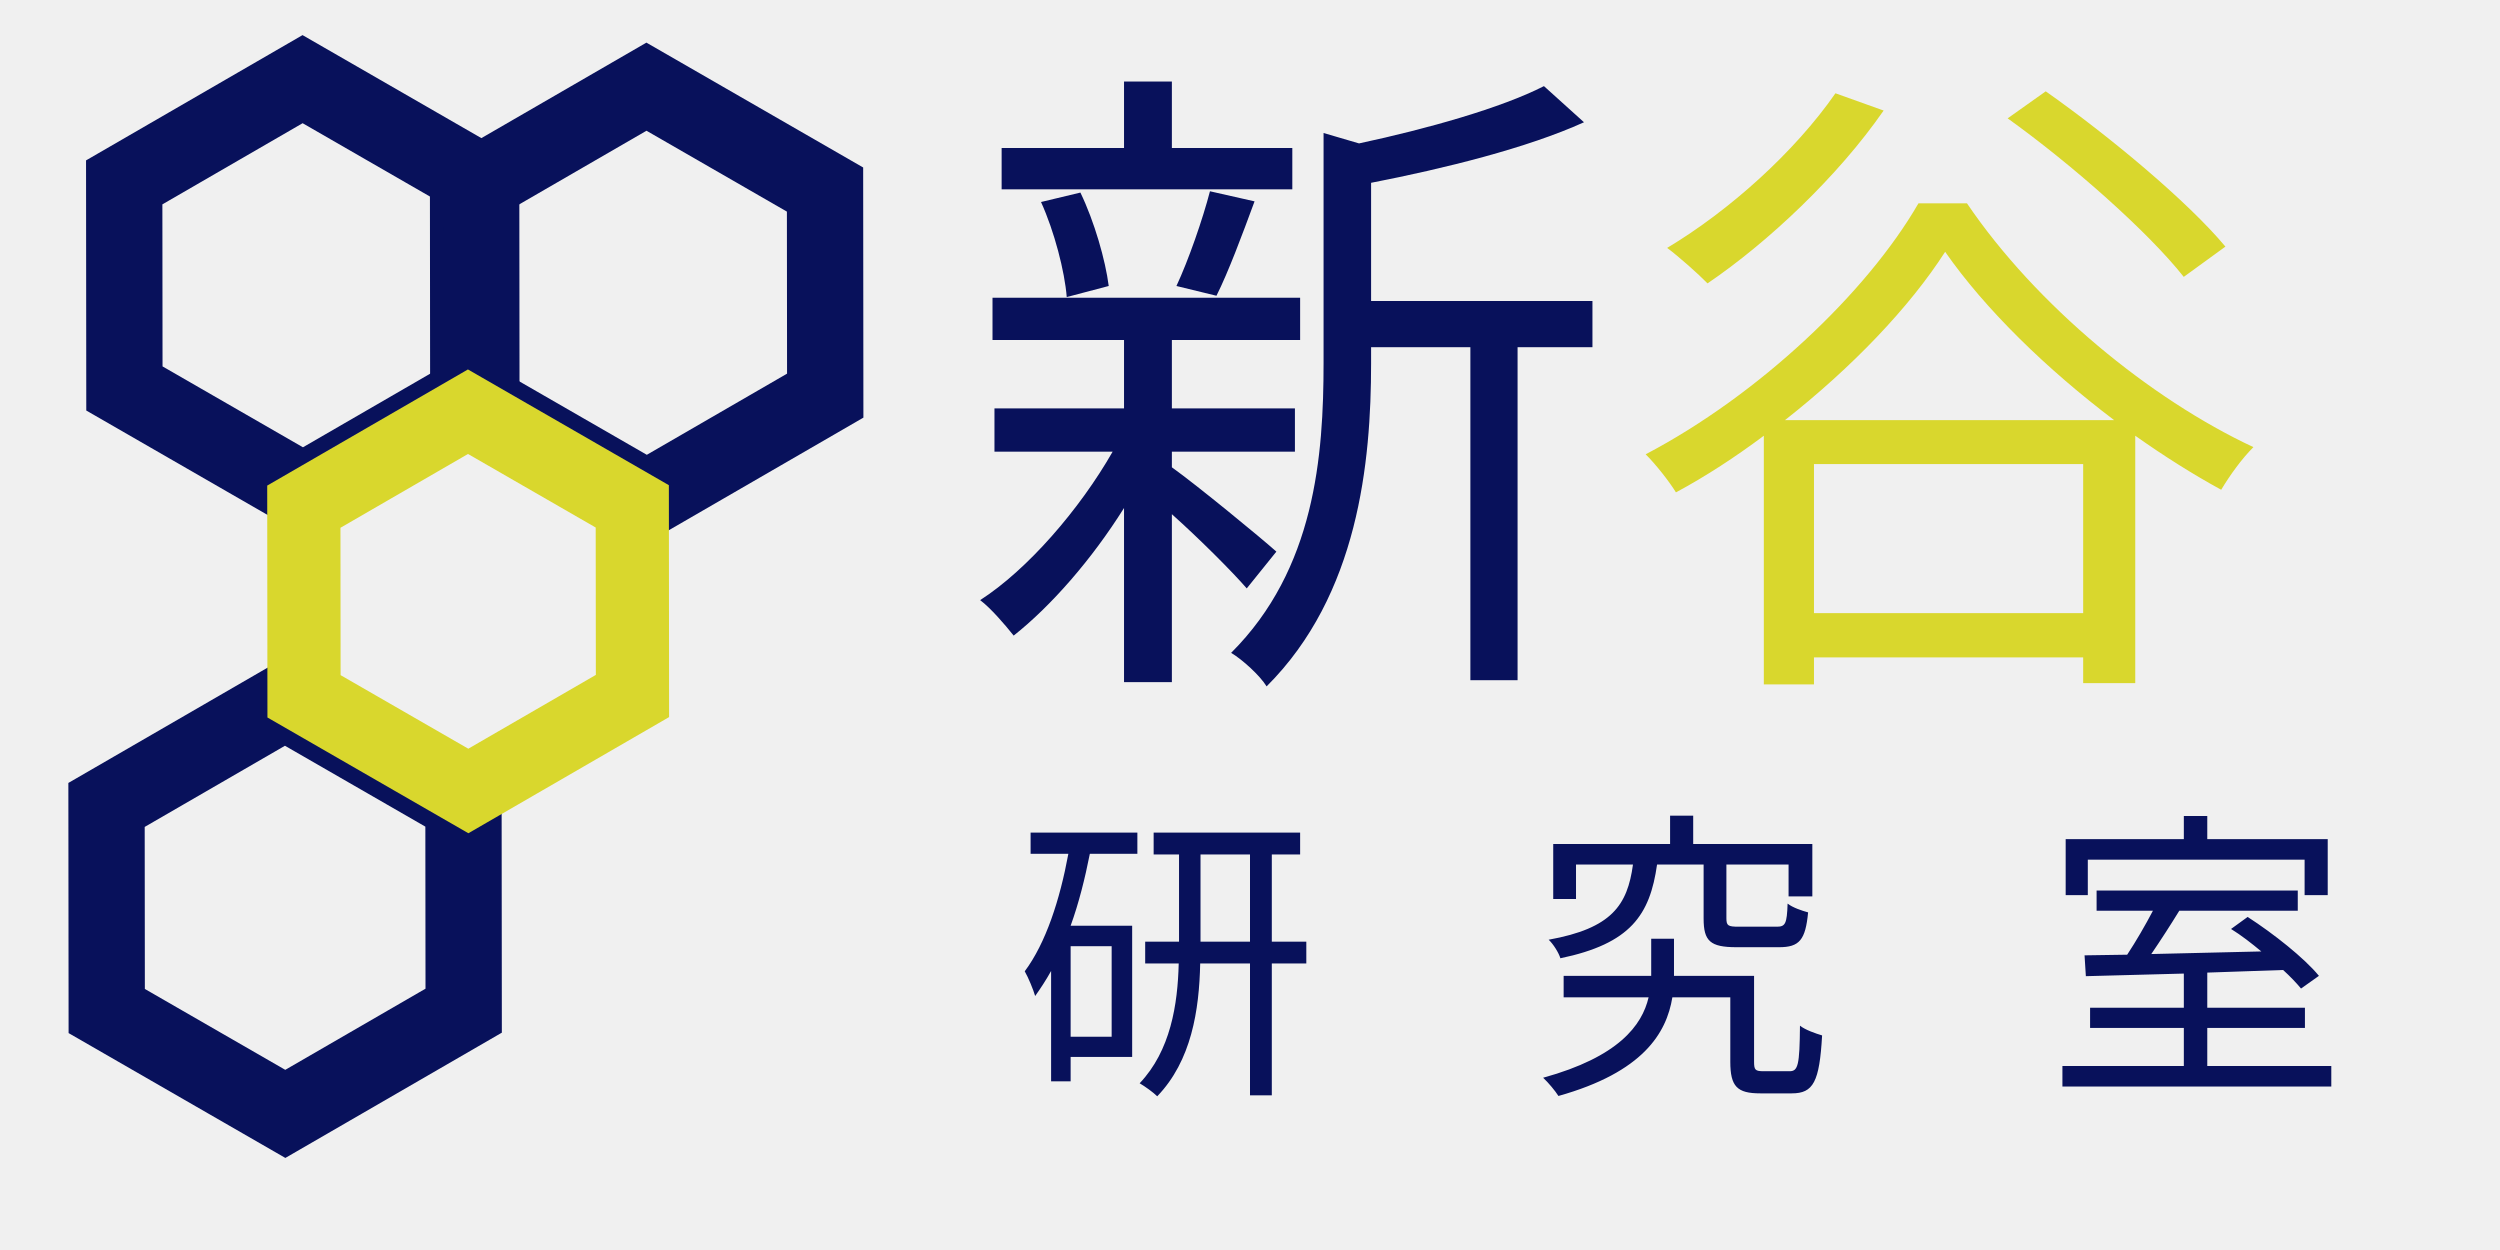
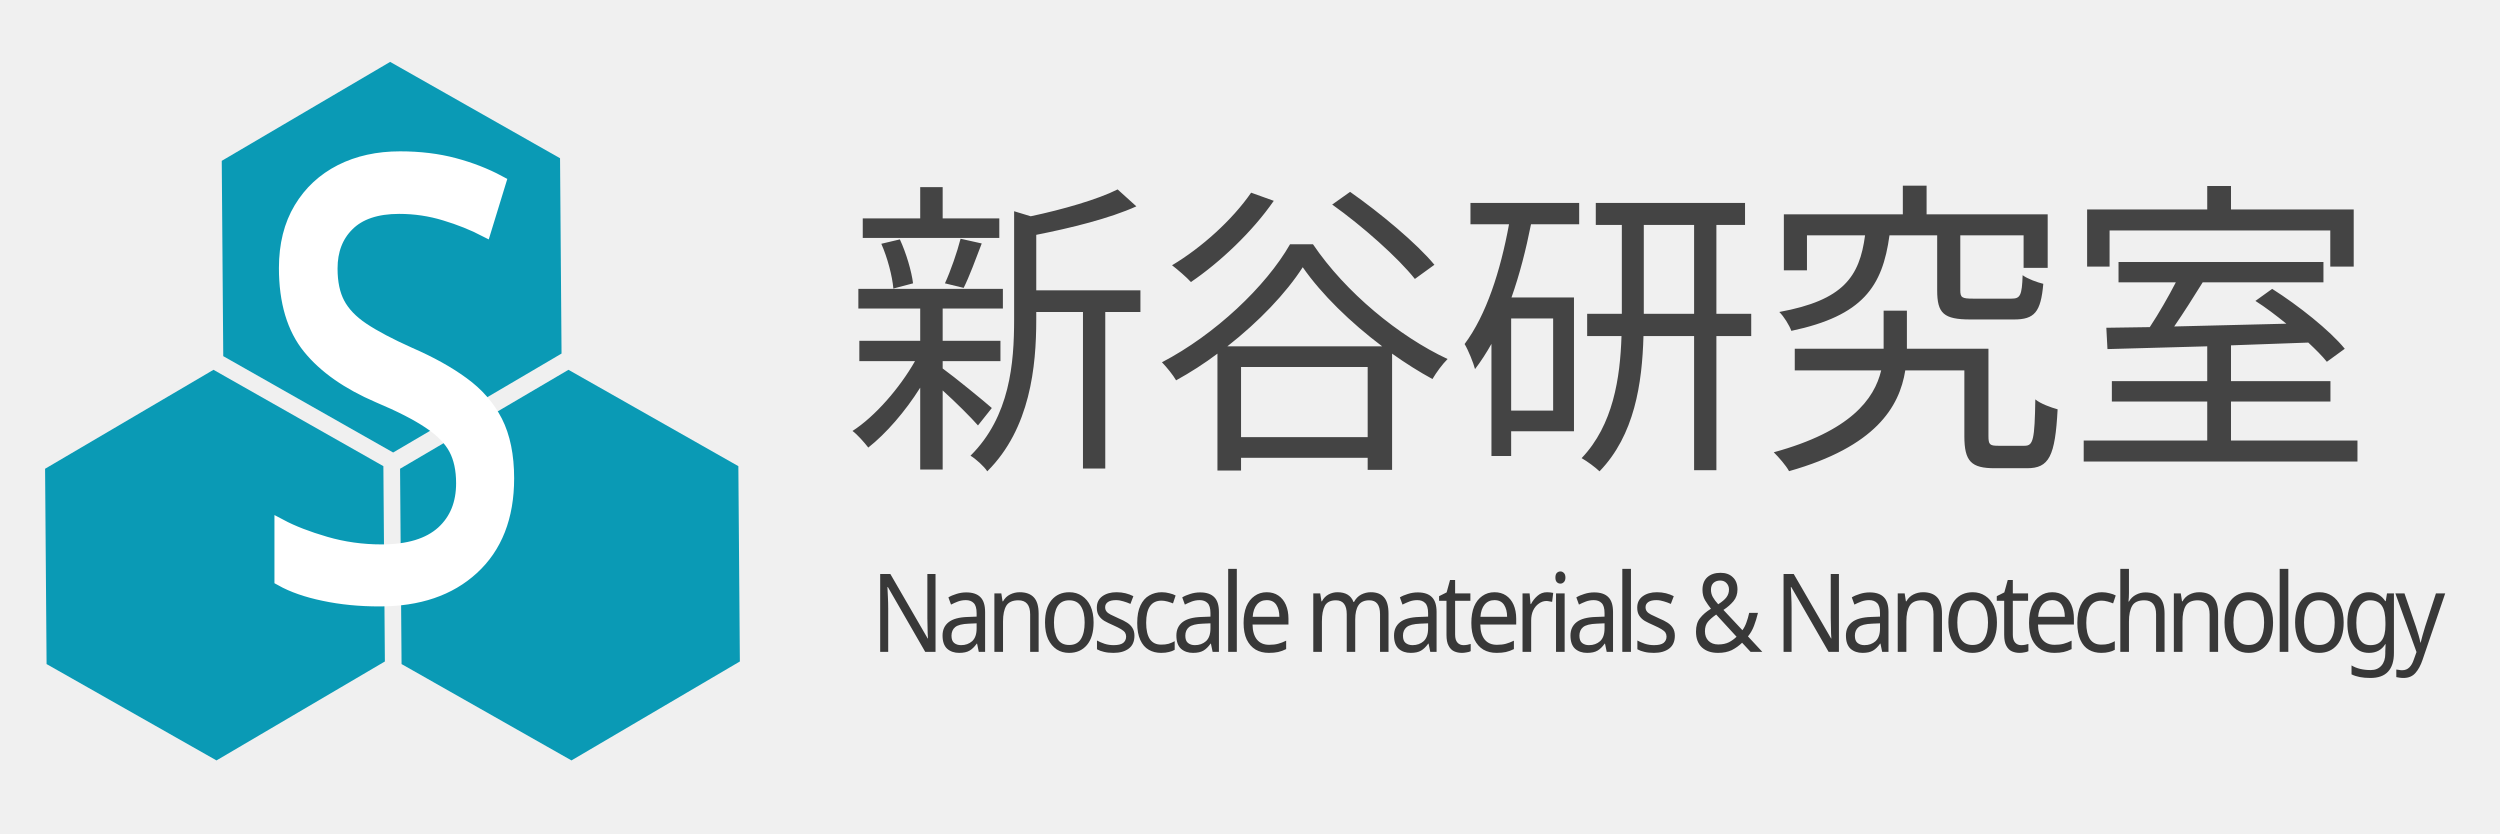
- <svg xmlns="http://www.w3.org/2000/svg" width="120" height="60" id="svg5294" version="1.1">
-   <defs id="defs5296" />
-   <g id="layer1" transform="translate(0,-992.3622)">
-     <path style="color:#000000;fill:#1111e5;fill-opacity:0;stroke:#08115b;stroke-width:7.669;stroke-linecap:butt;stroke-linejoin:miter;stroke-miterlimit:3.9;stroke-opacity:1;stroke-dasharray:none;stroke-dashoffset:0;marker:none;visibility:visible;display:inline;overflow:visible;enable-background:accumulate" id="path5837-4" d="M 54.422,39.292 34.46,44.826 19.686,30.305 24.875,10.25 44.837,4.716 59.611,19.237 z" transform="matrix(0.462195,-0.1200664,0.1200664,0.462195,-7.614509,1029.248)" />
-     <path style="color:#000000;fill:#1111e5;fill-opacity:0;stroke:#08115b;stroke-width:7.67;stroke-linecap:butt;stroke-linejoin:miter;stroke-miterlimit:3.9;stroke-opacity:1;stroke-dasharray:none;stroke-dashoffset:0;marker:none;visibility:visible;display:inline;overflow:visible;enable-background:accumulate" id="path5837-3" d="M 54.422,39.292 34.46,44.826 19.686,30.305 24.875,10.25 44.837,4.716 59.611,19.237 z" transform="matrix(0.462195,-0.1200664,0.1200664,0.462195,9.739839,999.7265)" />
-     <path style="color:#000000;fill:#1111e5;fill-opacity:0;stroke:#08115b;stroke-width:7.669;stroke-linecap:butt;stroke-linejoin:miter;stroke-miterlimit:3.9;stroke-opacity:1;stroke-dasharray:none;stroke-dashoffset:0;marker:none;visibility:visible;display:inline;overflow:visible;enable-background:accumulate" id="path5837-40" d="M 54.422,39.292 34.46,44.826 19.686,30.305 24.875,10.25 44.837,4.716 59.611,19.237 z" transform="matrix(0.462195,-0.1200664,0.1200664,0.462195,-6.765654,999.3654)" />
-     <path style="color:#000000;fill:#1111e5;fill-opacity:0;stroke:#d9d72d;stroke-width:7.997;stroke-linecap:butt;stroke-linejoin:miter;stroke-miterlimit:3.9;stroke-opacity:1;stroke-dasharray:none;stroke-dashoffset:0;marker:none;visibility:visible;display:inline;overflow:visible;enable-background:accumulate" id="path5837" d="M 54.422,39.292 34.46,44.826 19.686,30.305 24.875,10.25 44.837,4.716 59.611,19.237 z" transform="matrix(0.4252892,-0.1104792,0.1104792,0.4252892,2.872521,1015.072)" />
-     <text xml:space="preserve" style="font-size:31.539px;font-style:normal;font-variant:normal;font-weight:normal;font-stretch:normal;line-height:125%;letter-spacing:6.27px;word-spacing:0px;fill:#08115b;fill-opacity:1;stroke:none;font-family:HGPGothicE;-inkscape-font-specification:HGPGothicE" x="46.155" y="1022.652" id="text5884">
-       <tspan id="tspan5886" x="46.155" y="1022.652">新<tspan style="letter-spacing:6.27px;fill:#d9d72d;fill-opacity:1" id="tspan5943">谷</tspan>
-       </tspan>
-       <tspan x="46.155" y="1062.076" id="tspan5888" />
+ <svg xmlns="http://www.w3.org/2000/svg" width="240" height="80" viewBox="0 0 240 80" id="svg2" version="1.1">
+   <defs id="defs4" />
+   <g id="layer1" transform="translate(0,-972.3623)">
+     <path style="opacity:1;fill:#00accd;fill-opacity:0;fill-rule:nonzero;stroke:none;stroke-width:6.2;stroke-linecap:square;stroke-linejoin:round;stroke-miterlimit:4;stroke-dasharray:none;stroke-dashoffset:0;stroke-opacity:0.981" id="path4136" d="m -100.541,776.521 c -135.117,110.741 -783.281,-183.835 -374.123,-496.548 409.159,-312.713 58.172,603.473 629.2,-59.091 571.028,-662.564 501.732,-169.454 10.486,337.419 -491.246,506.874 174.72,-961.325 -669.206,-883.629 -843.927,77.697 419.504,39.329 414.129,36.935 -5.376,-2.394 124.631,954.173 -10.486,1064.914 z" />
+     <path style="opacity:1;fill:#0a9ab5;fill-opacity:1;fill-rule:nonzero;stroke:none;stroke-width:6.2;stroke-linecap:square;stroke-linejoin:round;stroke-miterlimit:4;stroke-dasharray:none;stroke-dashoffset:0;stroke-opacity:0.981" id="path4138" d="m 53.908,1006.304 -16.166,9.499 -16.31,-9.25 -0.144,-18.75 16.166,-9.5 16.31,9.25 z" />
+     <path style="opacity:1;fill:#0a9ab5;fill-opacity:1;fill-rule:nonzero;stroke:none;stroke-width:6.2;stroke-linecap:square;stroke-linejoin:round;stroke-miterlimit:4;stroke-dasharray:none;stroke-dashoffset:0;stroke-opacity:0.981" id="path4138-4" d="m 36.948,1035.864 -16.166,9.499 -16.31,-9.25 -0.144,-18.75 16.166,-9.5 16.31,9.25 z" />
+     <path style="opacity:1;fill:#0a9ab5;fill-opacity:1;fill-rule:nonzero;stroke:none;stroke-width:6.2;stroke-linecap:square;stroke-linejoin:round;stroke-miterlimit:4;stroke-dasharray:none;stroke-dashoffset:0;stroke-opacity:0.981" id="path4138-0" d="m 71.026,1035.864 -16.166,9.499 -16.31,-9.25 -0.144,-18.75 16.166,-9.5 16.31,9.25 z" />
+     <text xml:space="preserve" style="font-style:normal;font-variant:normal;font-weight:normal;font-stretch:normal;font-size:52.698px;line-height:125%;font-family:Gisha;-inkscape-font-specification:Gisha;text-align:start;letter-spacing:0px;word-spacing:0px;writing-mode:lr-tb;text-anchor:start;fill:#ffffff;fill-opacity:1;stroke:none;stroke-width:6;stroke-linecap:butt;stroke-linejoin:miter;stroke-miterlimit:4;stroke-dasharray:none;stroke-opacity:1" x="26.737" y="943.147" id="text4161" transform="scale(0.916332,1.091308)">
+       <tspan id="tspan4163" x="26.737" y="943.147" style="font-style:normal;font-variant:normal;font-weight:normal;font-stretch:normal;font-family:Gisha;-inkscape-font-specification:Gisha;stroke:#ffffff;stroke-width:1.346;stroke-miterlimit:4;stroke-dasharray:none;stroke-opacity:1">S</tspan>
    </text>
-     <text xml:space="preserve" style="font-size:14.569px;font-style:normal;font-variant:normal;font-weight:normal;font-stretch:normal;line-height:125%;letter-spacing:10.14px;word-spacing:0px;fill:#08115b;fill-opacity:1;stroke:none;font-family:HGPGothicE;-inkscape-font-specification:HGPGothicE" x="48.717" y="1043.763" id="text5884-8">
-       <tspan x="48.717" y="1043.763" id="tspan5888-1" style="letter-spacing:10.14px">研究室</tspan>
+     <text xml:space="preserve" style="font-style:normal;font-variant:normal;font-weight:normal;font-stretch:normal;font-size:24.639px;line-height:125%;font-family:Mufferaw;-inkscape-font-specification:Mufferaw;text-align:start;letter-spacing:0px;word-spacing:0px;writing-mode:lr-tb;text-anchor:start;fill:#444444;fill-opacity:1;stroke:none;stroke-width:1px;stroke-linecap:butt;stroke-linejoin:miter;stroke-opacity:1" x="61.886" y="900.089" id="text4165">
+       <tspan id="tspan4167" x="61.886" y="900.089">新谷研究室</tspan>
+     </text>
+     <text xml:space="preserve" style="font-style:normal;font-variant:normal;font-weight:bold;font-stretch:normal;font-size:29.649px;line-height:40%;font-family:Meiryo;-inkscape-font-specification:'Meiryo Bold';text-align:start;letter-spacing:-0.332px;word-spacing:0px;writing-mode:lr-tb;text-anchor:start;fill:#444444;fill-opacity:1;stroke:none;stroke-width:1px;stroke-linecap:butt;stroke-linejoin:miter;stroke-opacity:1" x="81.011" y="1015.123" id="text4165-5">
+       <tspan id="tspan4167-9" x="81.011" y="1015.123" style="font-style:normal;font-variant:normal;font-weight:normal;font-stretch:normal;line-height:40%;font-family:Meiryo;-inkscape-font-specification:Meiryo;letter-spacing:-0.332px">新谷研究室</tspan>
+     </text>
+     <text xml:space="preserve" style="font-style:normal;font-variant:normal;font-weight:normal;font-stretch:normal;font-size:24.639px;line-height:125%;font-family:'MS PMincho';-inkscape-font-specification:'MS PMincho';text-align:start;letter-spacing:0px;word-spacing:0px;writing-mode:lr-tb;text-anchor:start;fill:#444444;fill-opacity:1;stroke:none;stroke-width:1px;stroke-linecap:butt;stroke-linejoin:miter;stroke-opacity:1" x="259.012" y="1003.442" id="text4165-5-0">
+       <tspan id="tspan4167-9-6" x="259.012" y="1003.442">新谷研究室</tspan>
+     </text>
+     <text xml:space="preserve" style="font-style:normal;font-variant:normal;font-weight:normal;font-stretch:normal;font-size:24.639px;line-height:125%;font-family:'MS PMincho';-inkscape-font-specification:'MS PMincho';text-align:start;letter-spacing:0px;word-spacing:0px;writing-mode:lr-tb;text-anchor:start;fill:#444444;fill-opacity:1;stroke:none;stroke-width:1px;stroke-linecap:butt;stroke-linejoin:miter;stroke-opacity:1" x="295.065" y="1069.43" id="text4165-5-0-4">
+       <tspan id="tspan4167-9-6-8" x="295.065" y="1069.43">新谷研究室</tspan>
+     </text>
+     <text xml:space="preserve" style="font-style:normal;font-variant:normal;font-weight:normal;font-stretch:normal;font-size:24.639px;line-height:125%;font-family:Utsaah;-inkscape-font-specification:Utsaah;text-align:start;letter-spacing:0px;word-spacing:0px;writing-mode:lr-tb;text-anchor:start;fill:#444444;fill-opacity:1;stroke:none;stroke-width:1px;stroke-linecap:butt;stroke-linejoin:miter;stroke-opacity:1" x="244.124" y="1086.011" id="text4165-5-0-7">
+       <tspan id="tspan4167-9-6-6" x="244.124" y="1086.011">新谷研究室</tspan>
+     </text>
+     <text xml:space="preserve" style="font-style:normal;font-variant:normal;font-weight:normal;font-stretch:normal;font-size:15.578px;line-height:125%;font-family:Meiryo;-inkscape-font-specification:'Meiryo, Normal';text-align:start;letter-spacing:0px;word-spacing:0px;writing-mode:lr-tb;text-anchor:start;fill:#000000;fill-opacity:1;stroke:none;stroke-width:1px;stroke-linecap:butt;stroke-linejoin:miter;stroke-opacity:1" x="88.893" y="1032.159" id="text4843">
+       <tspan id="tspan4845" x="88.893" y="1032.159" />
+     </text>
+     <text xml:space="preserve" style="font-style:normal;font-variant:normal;font-weight:normal;font-stretch:normal;font-size:9.923px;line-height:125%;font-family:DokChampa;-inkscape-font-specification:DokChampa;text-align:start;letter-spacing:-0.705px;word-spacing:0px;writing-mode:lr-tb;text-anchor:start;fill:#383838;fill-opacity:1;stroke:none;stroke-width:1px;stroke-linecap:butt;stroke-linejoin:miter;stroke-opacity:1" x="88.24" y="980.306" id="text4847" transform="scale(0.9472095,1.055733)">
+       <tspan id="tspan4849" x="88.24" y="980.306">Nanoscale materials &amp; Nanotechnology</tspan>
    </text>
  </g>
</svg>
